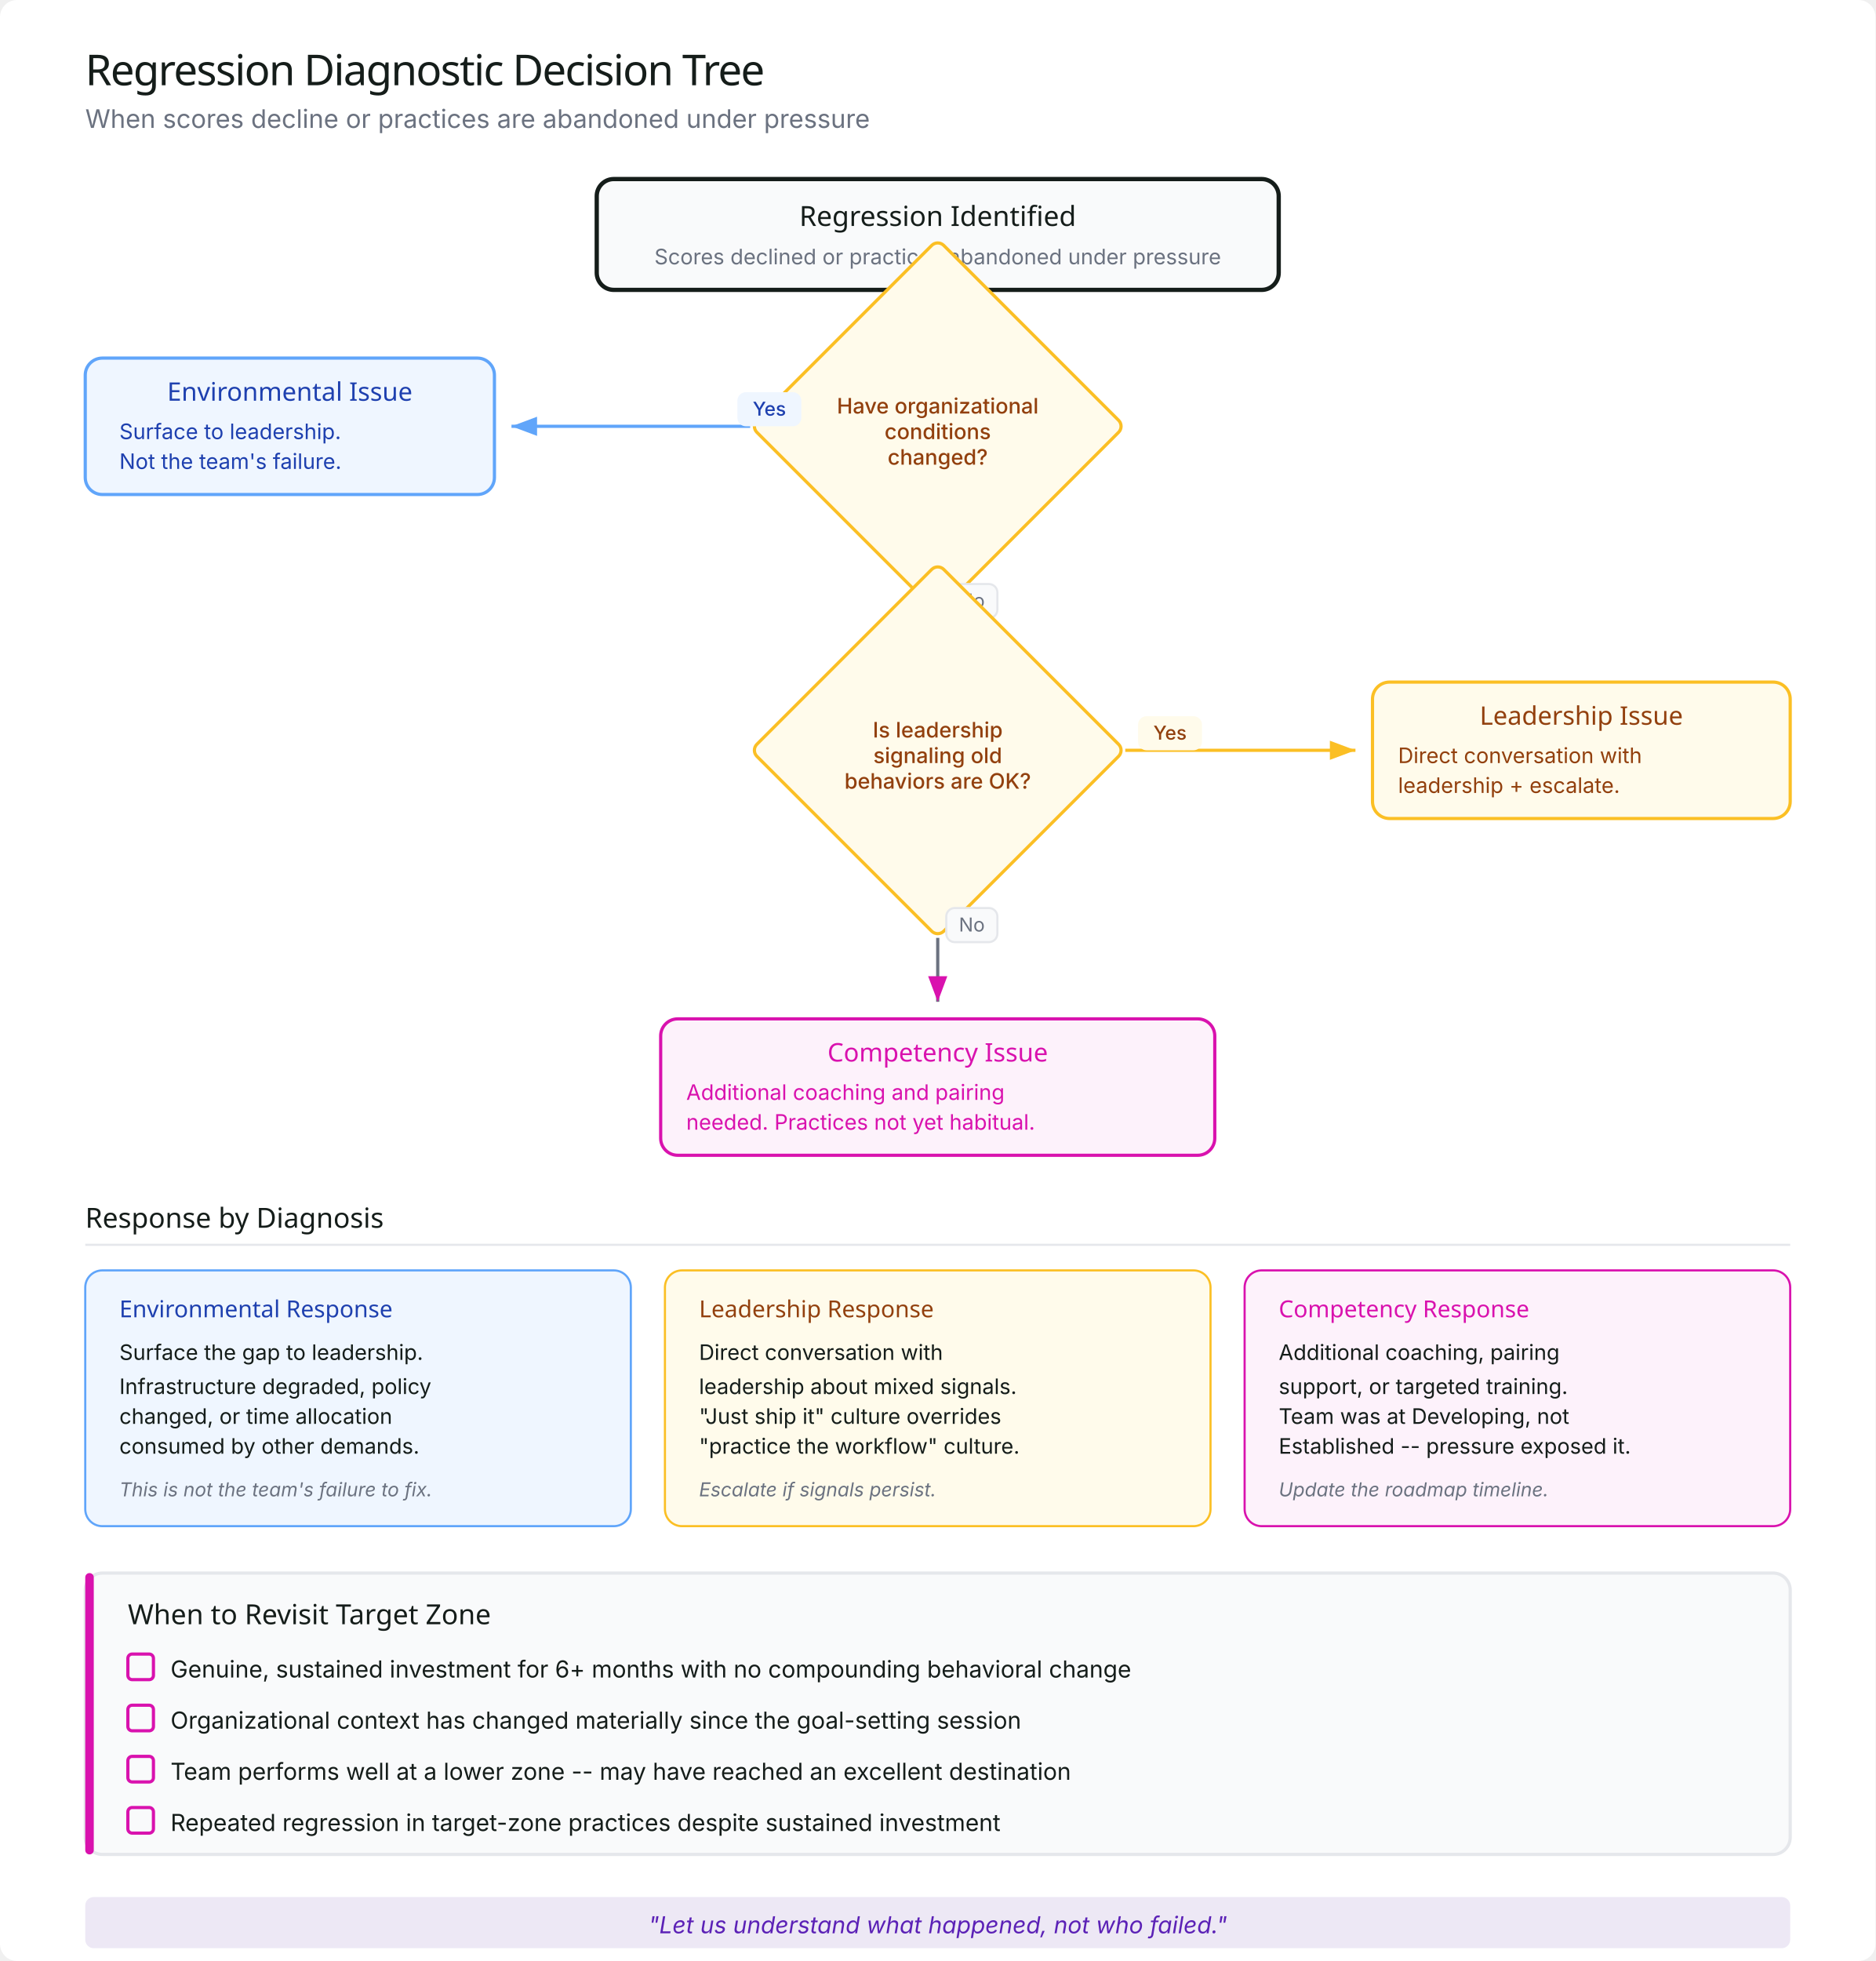
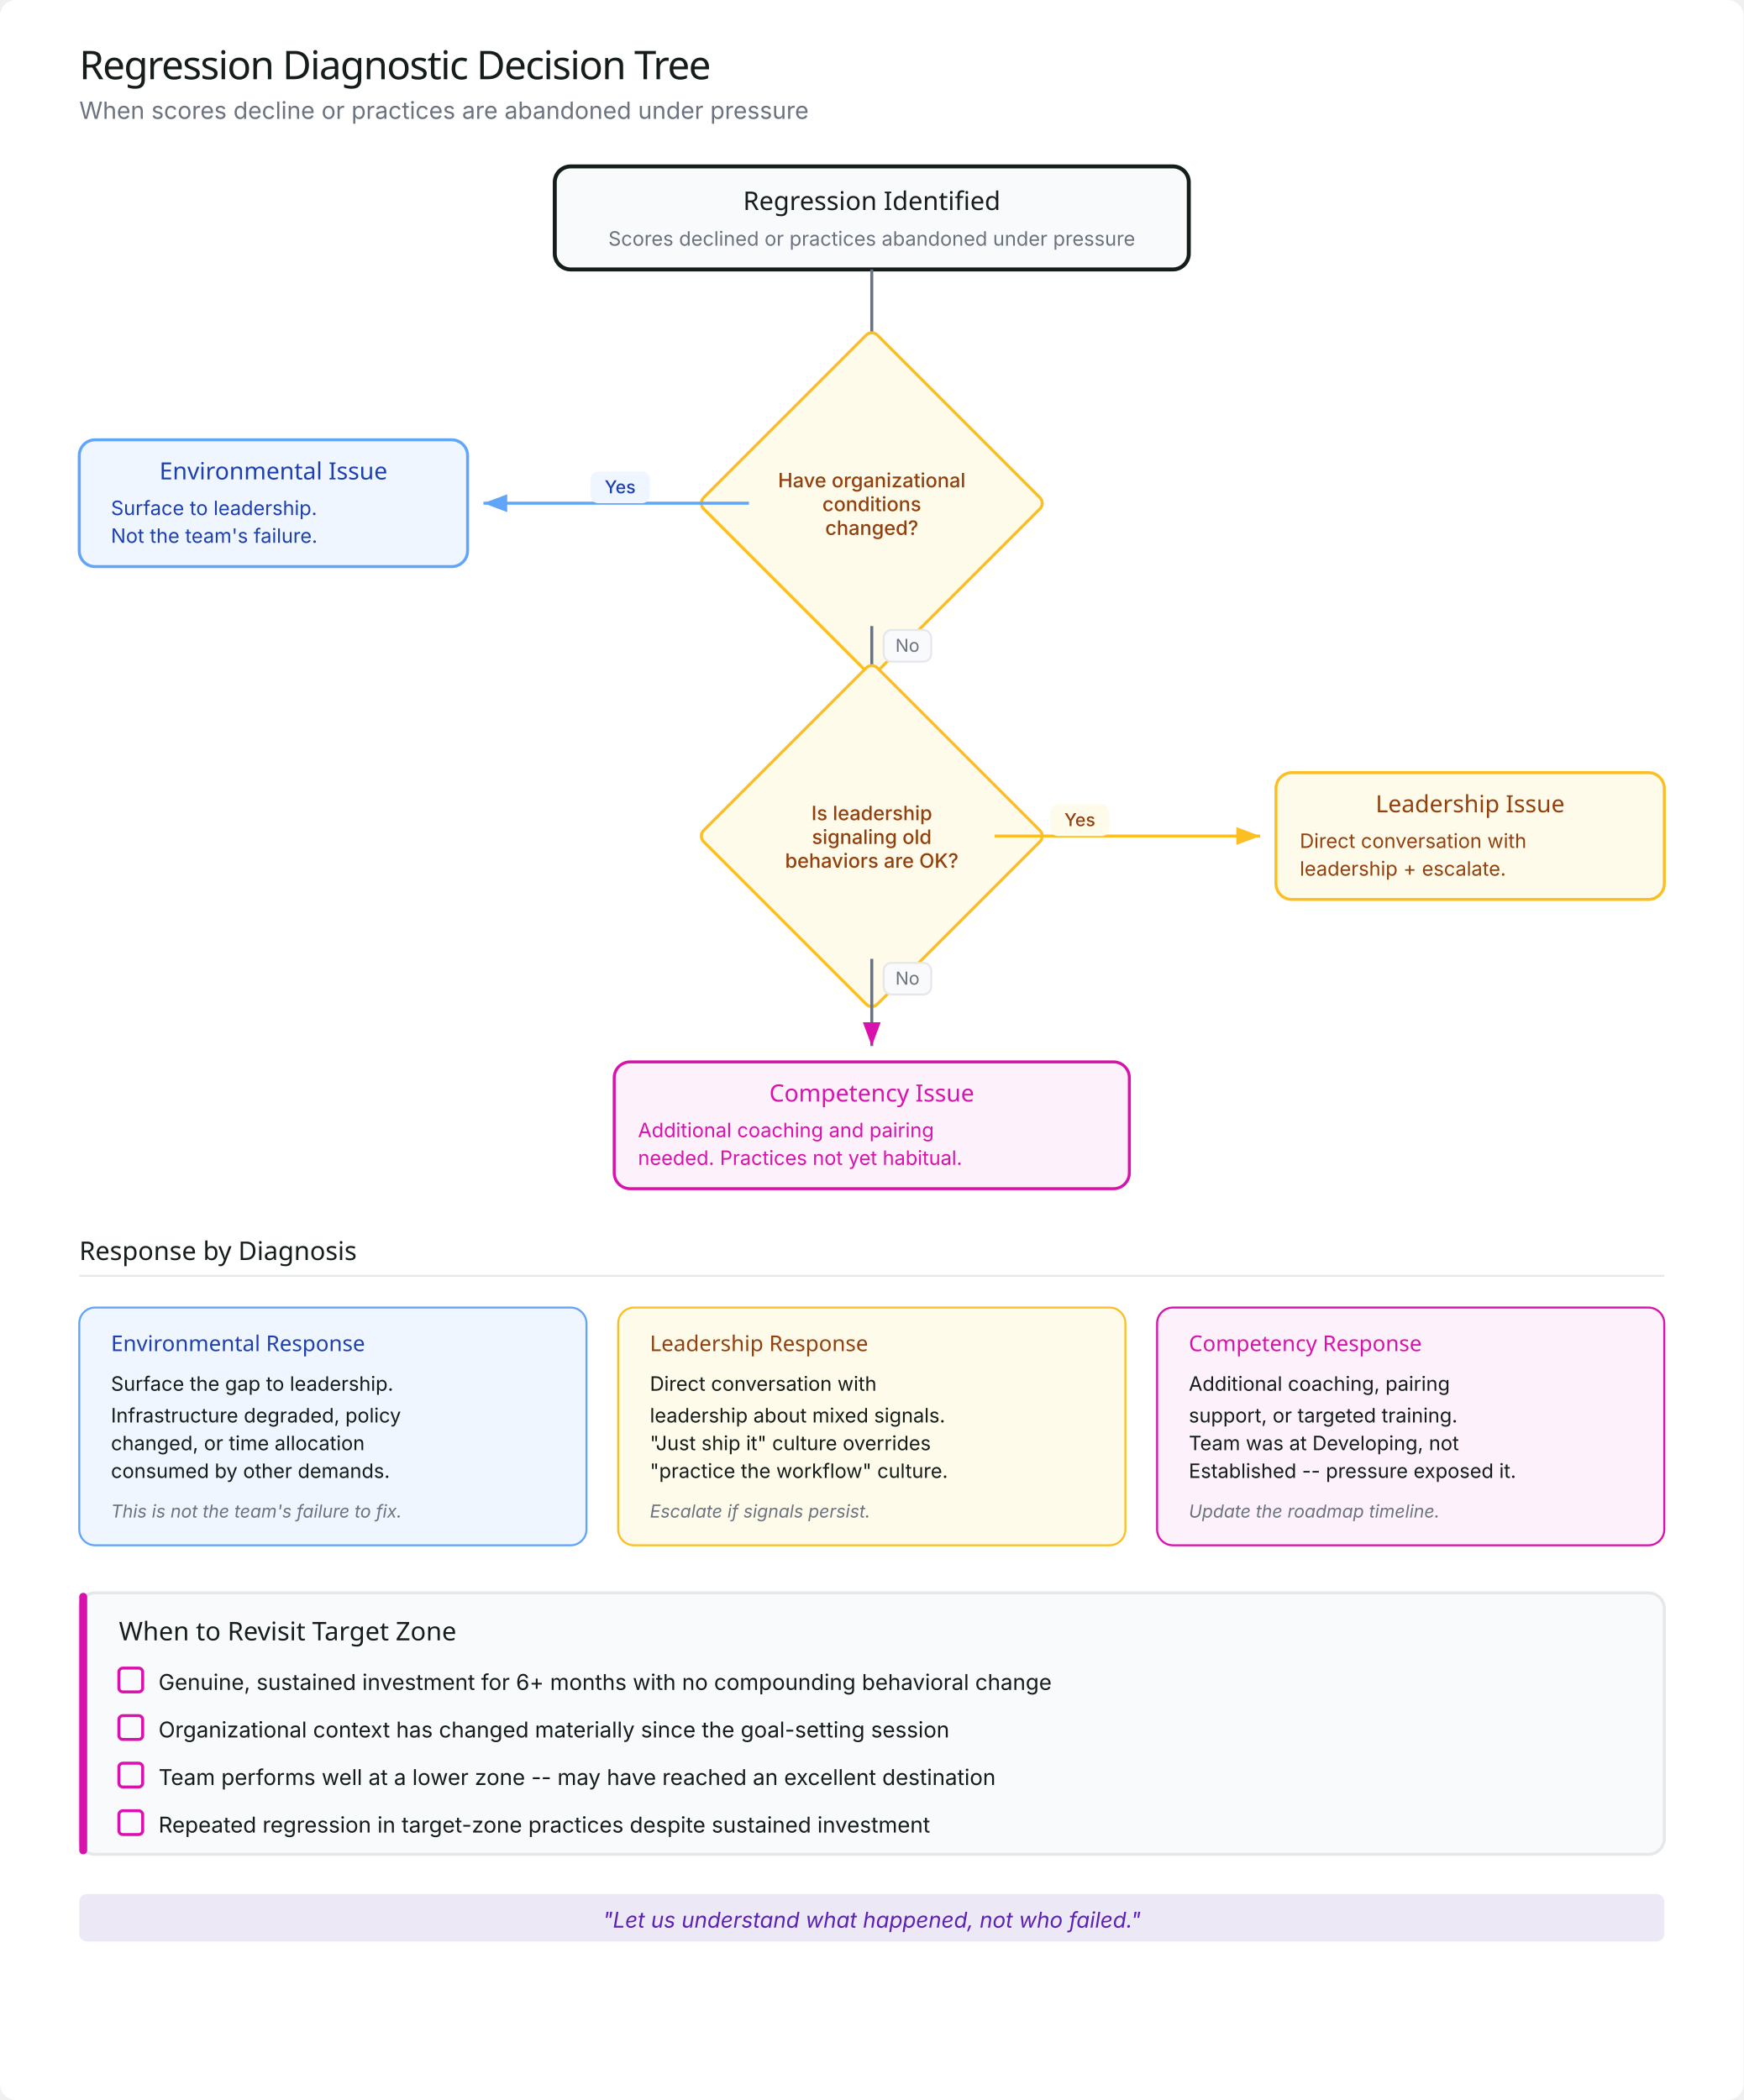
- <svg xmlns="http://www.w3.org/2000/svg" viewBox="0 0 880 920" font-family="'Inter', sans-serif">
+ <svg xmlns="http://www.w3.org/2000/svg" viewBox="0 0 880 1060" font-family="'Inter', sans-serif">
  <defs>
    <marker id="arrow" markerWidth="8" markerHeight="6" refX="8" refY="3" orient="auto">
      <polygon points="0 0, 8 3, 0 6" fill="#6B7280" />
    </marker>
    <marker id="arrow-blue" markerWidth="8" markerHeight="6" refX="8" refY="3" orient="auto">
      <polygon points="0 0, 8 3, 0 6" fill="#60A5FA" />
    </marker>
    <marker id="arrow-amber" markerWidth="8" markerHeight="6" refX="8" refY="3" orient="auto">
      <polygon points="0 0, 8 3, 0 6" fill="#FBBF24" />
    </marker>
    <marker id="arrow-magenta" markerWidth="8" markerHeight="6" refX="8" refY="3" orient="auto">
      <polygon points="0 0, 8 3, 0 6" fill="#D912AE" />
    </marker>
  </defs>
-   <rect width="880" height="920" fill="#fff" rx="8" />
+   <rect width="880" height="1060" fill="#fff" rx="8" />
  <text x="40" y="40" font-family="'DM Sans', sans-serif" font-size="20" font-weight="400" fill="#151D1A" letter-spacing="-0.03em">Regression Diagnostic Decision Tree</text>
  <text x="40" y="60" font-size="12" fill="#6B7280">When scores decline or practices are abandoned under pressure</text>
  <rect x="280" y="84" width="320" height="52" rx="8" fill="#F9FAFB" stroke="#151D1A" stroke-width="2" />
  <text x="440" y="106" font-family="'DM Sans', sans-serif" font-size="13" font-weight="500" fill="#151D1A" text-anchor="middle">Regression Identified</text>
  <text x="440" y="124" font-size="10" fill="#6B7280" text-anchor="middle">Scores declined or practices abandoned under pressure</text>
-   <line x1="440" y1="136" x2="440" y2="166" stroke="#6B7280" stroke-width="1.5" marker-end="url(#arrow)" />
-   <g transform="translate(440,200) rotate(45)">
+   <line x1="440" y1="136" x2="440" y2="192" stroke="#6B7280" stroke-width="1.5" marker-end="url(#arrow)" />
+   <g transform="translate(440,254) rotate(45)">
    <rect x="-62" y="-62" width="124" height="124" rx="4" fill="#FFFBEB" stroke="#FBBF24" stroke-width="1.5" />
  </g>
-   <text x="440" y="194" font-size="10" fill="#92400E" text-anchor="middle" font-weight="500">Have organizational</text>
-   <text x="440" y="206" font-size="10" fill="#92400E" text-anchor="middle" font-weight="500">conditions</text>
-   <text x="440" y="218" font-size="10" fill="#92400E" text-anchor="middle" font-weight="500">changed?</text>
-   <line x1="352" y1="200" x2="240" y2="200" stroke="#60A5FA" stroke-width="1.5" marker-end="url(#arrow-blue)" />
-   <rect x="346" y="184" width="30" height="16" rx="4" fill="#EFF6FF" />
-   <text x="361" y="195" font-size="9" fill="#1E40AF" text-anchor="middle" font-weight="500">Yes</text>
-   <rect x="40" y="168" width="192" height="64" rx="8" fill="#EFF6FF" stroke="#60A5FA" stroke-width="1.5" />
-   <text x="136" y="188" font-family="'DM Sans', sans-serif" font-size="12" font-weight="500" fill="#1E40AF" text-anchor="middle">Environmental Issue</text>
-   <text x="56" y="206" font-size="10" fill="#1E40AF">Surface to leadership.</text>
-   <text x="56" y="220" font-size="10" fill="#1E40AF">Not the team's failure.</text>
-   <line x1="440" y1="288" x2="440" y2="318" stroke="#6B7280" stroke-width="1.5" marker-end="url(#arrow)" />
-   <rect x="444" y="274" width="24" height="16" rx="4" fill="#F9FAFB" stroke="#E5E7EB" stroke-width="1" />
-   <text x="456" y="285" font-size="9" fill="#6B7280" text-anchor="middle">No</text>
-   <g transform="translate(440,352) rotate(45)">
+   <text x="440" y="246" font-size="10" fill="#92400E" text-anchor="middle" font-weight="500">Have organizational</text>
+   <text x="440" y="258" font-size="10" fill="#92400E" text-anchor="middle" font-weight="500">conditions</text>
+   <text x="440" y="270" font-size="10" fill="#92400E" text-anchor="middle" font-weight="500">changed?</text>
+   <line x1="378" y1="254" x2="244" y2="254" stroke="#60A5FA" stroke-width="1.5" marker-end="url(#arrow-blue)" />
+   <rect x="298" y="238" width="30" height="16" rx="4" fill="#EFF6FF" />
+   <text x="313" y="249" font-size="9" fill="#1E40AF" text-anchor="middle" font-weight="500">Yes</text>
+   <rect x="40" y="222" width="196" height="64" rx="8" fill="#EFF6FF" stroke="#60A5FA" stroke-width="1.5" />
+   <text x="138" y="242" font-family="'DM Sans', sans-serif" font-size="12" font-weight="500" fill="#1E40AF" text-anchor="middle">Environmental Issue</text>
+   <text x="56" y="260" font-size="10" fill="#1E40AF">Surface to leadership.</text>
+   <text x="56" y="274" font-size="10" fill="#1E40AF">Not the team's failure.</text>
+   <line x1="440" y1="316" x2="440" y2="360" stroke="#6B7280" stroke-width="1.5" marker-end="url(#arrow)" />
+   <rect x="446" y="318" width="24" height="16" rx="4" fill="#F9FAFB" stroke="#E5E7EB" stroke-width="1" />
+   <text x="458" y="329" font-size="9" fill="#6B7280" text-anchor="middle">No</text>
+   <g transform="translate(440,422) rotate(45)">
    <rect x="-62" y="-62" width="124" height="124" rx="4" fill="#FFFBEB" stroke="#FBBF24" stroke-width="1.5" />
  </g>
-   <text x="440" y="346" font-size="10" fill="#92400E" text-anchor="middle" font-weight="500">Is leadership</text>
-   <text x="440" y="358" font-size="10" fill="#92400E" text-anchor="middle" font-weight="500">signaling old</text>
-   <text x="440" y="370" font-size="10" fill="#92400E" text-anchor="middle" font-weight="500">behaviors are OK?</text>
-   <line x1="528" y1="352" x2="636" y2="352" stroke="#FBBF24" stroke-width="1.5" marker-end="url(#arrow-amber)" />
-   <rect x="534" y="336" width="30" height="16" rx="4" fill="#FFFBEB" />
-   <text x="549" y="347" font-size="9" fill="#92400E" text-anchor="middle" font-weight="500">Yes</text>
-   <rect x="644" y="320" width="196" height="64" rx="8" fill="#FFFBEB" stroke="#FBBF24" stroke-width="1.5" />
-   <text x="742" y="340" font-family="'DM Sans', sans-serif" font-size="12" font-weight="500" fill="#92400E" text-anchor="middle">Leadership Issue</text>
-   <text x="656" y="358" font-size="10" fill="#92400E">Direct conversation with</text>
-   <text x="656" y="372" font-size="10" fill="#92400E">leadership + escalate.</text>
-   <line x1="440" y1="440" x2="440" y2="470" stroke="#6B7280" stroke-width="1.5" marker-end="url(#arrow-magenta)" />
-   <rect x="444" y="426" width="24" height="16" rx="4" fill="#F9FAFB" stroke="#E5E7EB" stroke-width="1" />
-   <text x="456" y="437" font-size="9" fill="#6B7280" text-anchor="middle">No</text>
-   <rect x="310" y="478" width="260" height="64" rx="8" fill="#FDF2FB" stroke="#D912AE" stroke-width="1.5" />
-   <text x="440" y="498" font-family="'DM Sans', sans-serif" font-size="12" font-weight="500" fill="#D912AE" text-anchor="middle">Competency Issue</text>
-   <text x="322" y="516" font-size="10" fill="#D912AE">Additional coaching and pairing</text>
-   <text x="322" y="530" font-size="10" fill="#D912AE">needed. Practices not yet habitual.</text>
-   <text x="40" y="576" font-family="'DM Sans', sans-serif" font-size="13" font-weight="500" fill="#151D1A">Response by Diagnosis</text>
-   <line x1="40" y1="584" x2="840" y2="584" stroke="#E5E7EB" stroke-width="1" />
-   <rect x="40" y="596" width="256" height="120" rx="8" fill="#EFF6FF" stroke="#60A5FA" stroke-width="1" />
-   <text x="56" y="618" font-family="'DM Sans', sans-serif" font-size="11" font-weight="500" fill="#1E40AF">Environmental Response</text>
-   <text x="56" y="638" font-size="10" fill="#151D1A">Surface the gap to leadership.</text>
-   <text x="56" y="654" font-size="10" fill="#151D1A">Infrastructure degraded, policy</text>
-   <text x="56" y="668" font-size="10" fill="#151D1A">changed, or time allocation</text>
-   <text x="56" y="682" font-size="10" fill="#151D1A">consumed by other demands.</text>
-   <text x="56" y="702" font-size="9" fill="#6B7280" font-style="italic">This is not the team's failure to fix.</text>
-   <rect x="312" y="596" width="256" height="120" rx="8" fill="#FFFBEB" stroke="#FBBF24" stroke-width="1" />
-   <text x="328" y="618" font-family="'DM Sans', sans-serif" font-size="11" font-weight="500" fill="#92400E">Leadership Response</text>
-   <text x="328" y="638" font-size="10" fill="#151D1A">Direct conversation with</text>
-   <text x="328" y="654" font-size="10" fill="#151D1A">leadership about mixed signals.</text>
-   <text x="328" y="668" font-size="10" fill="#151D1A">"Just ship it" culture overrides</text>
-   <text x="328" y="682" font-size="10" fill="#151D1A">"practice the workflow" culture.</text>
-   <text x="328" y="702" font-size="9" fill="#6B7280" font-style="italic">Escalate if signals persist.</text>
-   <rect x="584" y="596" width="256" height="120" rx="8" fill="#FDF2FB" stroke="#D912AE" stroke-width="1" />
-   <text x="600" y="618" font-family="'DM Sans', sans-serif" font-size="11" font-weight="500" fill="#D912AE">Competency Response</text>
-   <text x="600" y="638" font-size="10" fill="#151D1A">Additional coaching, pairing</text>
-   <text x="600" y="654" font-size="10" fill="#151D1A">support, or targeted training.</text>
-   <text x="600" y="668" font-size="10" fill="#151D1A">Team was at Developing, not</text>
-   <text x="600" y="682" font-size="10" fill="#151D1A">Established -- pressure exposed it.</text>
-   <text x="600" y="702" font-size="9" fill="#6B7280" font-style="italic">Update the roadmap timeline.</text>
-   <rect x="40" y="738" width="800" height="132" rx="8" fill="#F9FAFB" stroke="#E5E7EB" stroke-width="1.5" />
-   <rect x="40" y="738" width="4" height="132" rx="2" fill="#D912AE" />
-   <text x="60" y="762" font-family="'DM Sans', sans-serif" font-size="13" font-weight="500" fill="#151D1A">When to Revisit Target Zone</text>
-   <rect x="60" y="776" width="12" height="12" rx="2" fill="none" stroke="#D912AE" stroke-width="1.5" />
-   <text x="80" y="787" font-size="11" fill="#151D1A">Genuine, sustained investment for 6+ months with no compounding behavioral change</text>
-   <rect x="60" y="800" width="12" height="12" rx="2" fill="none" stroke="#D912AE" stroke-width="1.5" />
-   <text x="80" y="811" font-size="11" fill="#151D1A">Organizational context has changed materially since the goal-setting session</text>
-   <rect x="60" y="824" width="12" height="12" rx="2" fill="none" stroke="#D912AE" stroke-width="1.5" />
-   <text x="80" y="835" font-size="11" fill="#151D1A">Team performs well at a lower zone -- may have reached an excellent destination</text>
-   <rect x="60" y="848" width="12" height="12" rx="2" fill="none" stroke="#D912AE" stroke-width="1.5" />
-   <text x="80" y="859" font-size="11" fill="#151D1A">Repeated regression in target-zone practices despite sustained investment</text>
-   <rect x="40" y="890" width="800" height="24" rx="4" fill="#EDE8F5" />
-   <text x="440" y="907" font-size="11" fill="#5B21B6" text-anchor="middle" font-style="italic">"Let us understand what happened, not who failed."</text>
+   <text x="440" y="414" font-size="10" fill="#92400E" text-anchor="middle" font-weight="500">Is leadership</text>
+   <text x="440" y="426" font-size="10" fill="#92400E" text-anchor="middle" font-weight="500">signaling old</text>
+   <text x="440" y="438" font-size="10" fill="#92400E" text-anchor="middle" font-weight="500">behaviors are OK?</text>
+   <line x1="502" y1="422" x2="636" y2="422" stroke="#FBBF24" stroke-width="1.5" marker-end="url(#arrow-amber)" />
+   <rect x="530" y="406" width="30" height="16" rx="4" fill="#FFFBEB" />
+   <text x="545" y="417" font-size="9" fill="#92400E" text-anchor="middle" font-weight="500">Yes</text>
+   <rect x="644" y="390" width="196" height="64" rx="8" fill="#FFFBEB" stroke="#FBBF24" stroke-width="1.5" />
+   <text x="742" y="410" font-family="'DM Sans', sans-serif" font-size="12" font-weight="500" fill="#92400E" text-anchor="middle">Leadership Issue</text>
+   <text x="656" y="428" font-size="10" fill="#92400E">Direct conversation with</text>
+   <text x="656" y="442" font-size="10" fill="#92400E">leadership + escalate.</text>
+   <line x1="440" y1="484" x2="440" y2="528" stroke="#6B7280" stroke-width="1.5" marker-end="url(#arrow-magenta)" />
+   <rect x="446" y="486" width="24" height="16" rx="4" fill="#F9FAFB" stroke="#E5E7EB" stroke-width="1" />
+   <text x="458" y="497" font-size="9" fill="#6B7280" text-anchor="middle">No</text>
+   <rect x="310" y="536" width="260" height="64" rx="8" fill="#FDF2FB" stroke="#D912AE" stroke-width="1.5" />
+   <text x="440" y="556" font-family="'DM Sans', sans-serif" font-size="12" font-weight="500" fill="#D912AE" text-anchor="middle">Competency Issue</text>
+   <text x="322" y="574" font-size="10" fill="#D912AE">Additional coaching and pairing</text>
+   <text x="322" y="588" font-size="10" fill="#D912AE">needed. Practices not yet habitual.</text>
+   <text x="40" y="636" font-family="'DM Sans', sans-serif" font-size="13" font-weight="500" fill="#151D1A">Response by Diagnosis</text>
+   <line x1="40" y1="644" x2="840" y2="644" stroke="#E5E7EB" stroke-width="1" />
+   <rect x="40" y="660" width="256" height="120" rx="8" fill="#EFF6FF" stroke="#60A5FA" stroke-width="1" />
+   <text x="56" y="682" font-family="'DM Sans', sans-serif" font-size="11" font-weight="500" fill="#1E40AF">Environmental Response</text>
+   <text x="56" y="702" font-size="10" fill="#151D1A">Surface the gap to leadership.</text>
+   <text x="56" y="718" font-size="10" fill="#151D1A">Infrastructure degraded, policy</text>
+   <text x="56" y="732" font-size="10" fill="#151D1A">changed, or time allocation</text>
+   <text x="56" y="746" font-size="10" fill="#151D1A">consumed by other demands.</text>
+   <text x="56" y="766" font-size="9" fill="#6B7280" font-style="italic">This is not the team's failure to fix.</text>
+   <rect x="312" y="660" width="256" height="120" rx="8" fill="#FFFBEB" stroke="#FBBF24" stroke-width="1" />
+   <text x="328" y="682" font-family="'DM Sans', sans-serif" font-size="11" font-weight="500" fill="#92400E">Leadership Response</text>
+   <text x="328" y="702" font-size="10" fill="#151D1A">Direct conversation with</text>
+   <text x="328" y="718" font-size="10" fill="#151D1A">leadership about mixed signals.</text>
+   <text x="328" y="732" font-size="10" fill="#151D1A">"Just ship it" culture overrides</text>
+   <text x="328" y="746" font-size="10" fill="#151D1A">"practice the workflow" culture.</text>
+   <text x="328" y="766" font-size="9" fill="#6B7280" font-style="italic">Escalate if signals persist.</text>
+   <rect x="584" y="660" width="256" height="120" rx="8" fill="#FDF2FB" stroke="#D912AE" stroke-width="1" />
+   <text x="600" y="682" font-family="'DM Sans', sans-serif" font-size="11" font-weight="500" fill="#D912AE">Competency Response</text>
+   <text x="600" y="702" font-size="10" fill="#151D1A">Additional coaching, pairing</text>
+   <text x="600" y="718" font-size="10" fill="#151D1A">support, or targeted training.</text>
+   <text x="600" y="732" font-size="10" fill="#151D1A">Team was at Developing, not</text>
+   <text x="600" y="746" font-size="10" fill="#151D1A">Established -- pressure exposed it.</text>
+   <text x="600" y="766" font-size="9" fill="#6B7280" font-style="italic">Update the roadmap timeline.</text>
+   <rect x="40" y="804" width="800" height="132" rx="8" fill="#F9FAFB" stroke="#E5E7EB" stroke-width="1.5" />
+   <rect x="40" y="804" width="4" height="132" rx="2" fill="#D912AE" />
+   <text x="60" y="828" font-family="'DM Sans', sans-serif" font-size="13" font-weight="500" fill="#151D1A">When to Revisit Target Zone</text>
+   <rect x="60" y="842" width="12" height="12" rx="2" fill="none" stroke="#D912AE" stroke-width="1.5" />
+   <text x="80" y="853" font-size="11" fill="#151D1A">Genuine, sustained investment for 6+ months with no compounding behavioral change</text>
+   <rect x="60" y="866" width="12" height="12" rx="2" fill="none" stroke="#D912AE" stroke-width="1.5" />
+   <text x="80" y="877" font-size="11" fill="#151D1A">Organizational context has changed materially since the goal-setting session</text>
+   <rect x="60" y="890" width="12" height="12" rx="2" fill="none" stroke="#D912AE" stroke-width="1.5" />
+   <text x="80" y="901" font-size="11" fill="#151D1A">Team performs well at a lower zone -- may have reached an excellent destination</text>
+   <rect x="60" y="914" width="12" height="12" rx="2" fill="none" stroke="#D912AE" stroke-width="1.5" />
+   <text x="80" y="925" font-size="11" fill="#151D1A">Repeated regression in target-zone practices despite sustained investment</text>
+   <rect x="40" y="956" width="800" height="24" rx="4" fill="#EDE8F5" />
+   <text x="440" y="973" font-size="11" fill="#5B21B6" text-anchor="middle" font-style="italic">"Let us understand what happened, not who failed."</text>
</svg>
